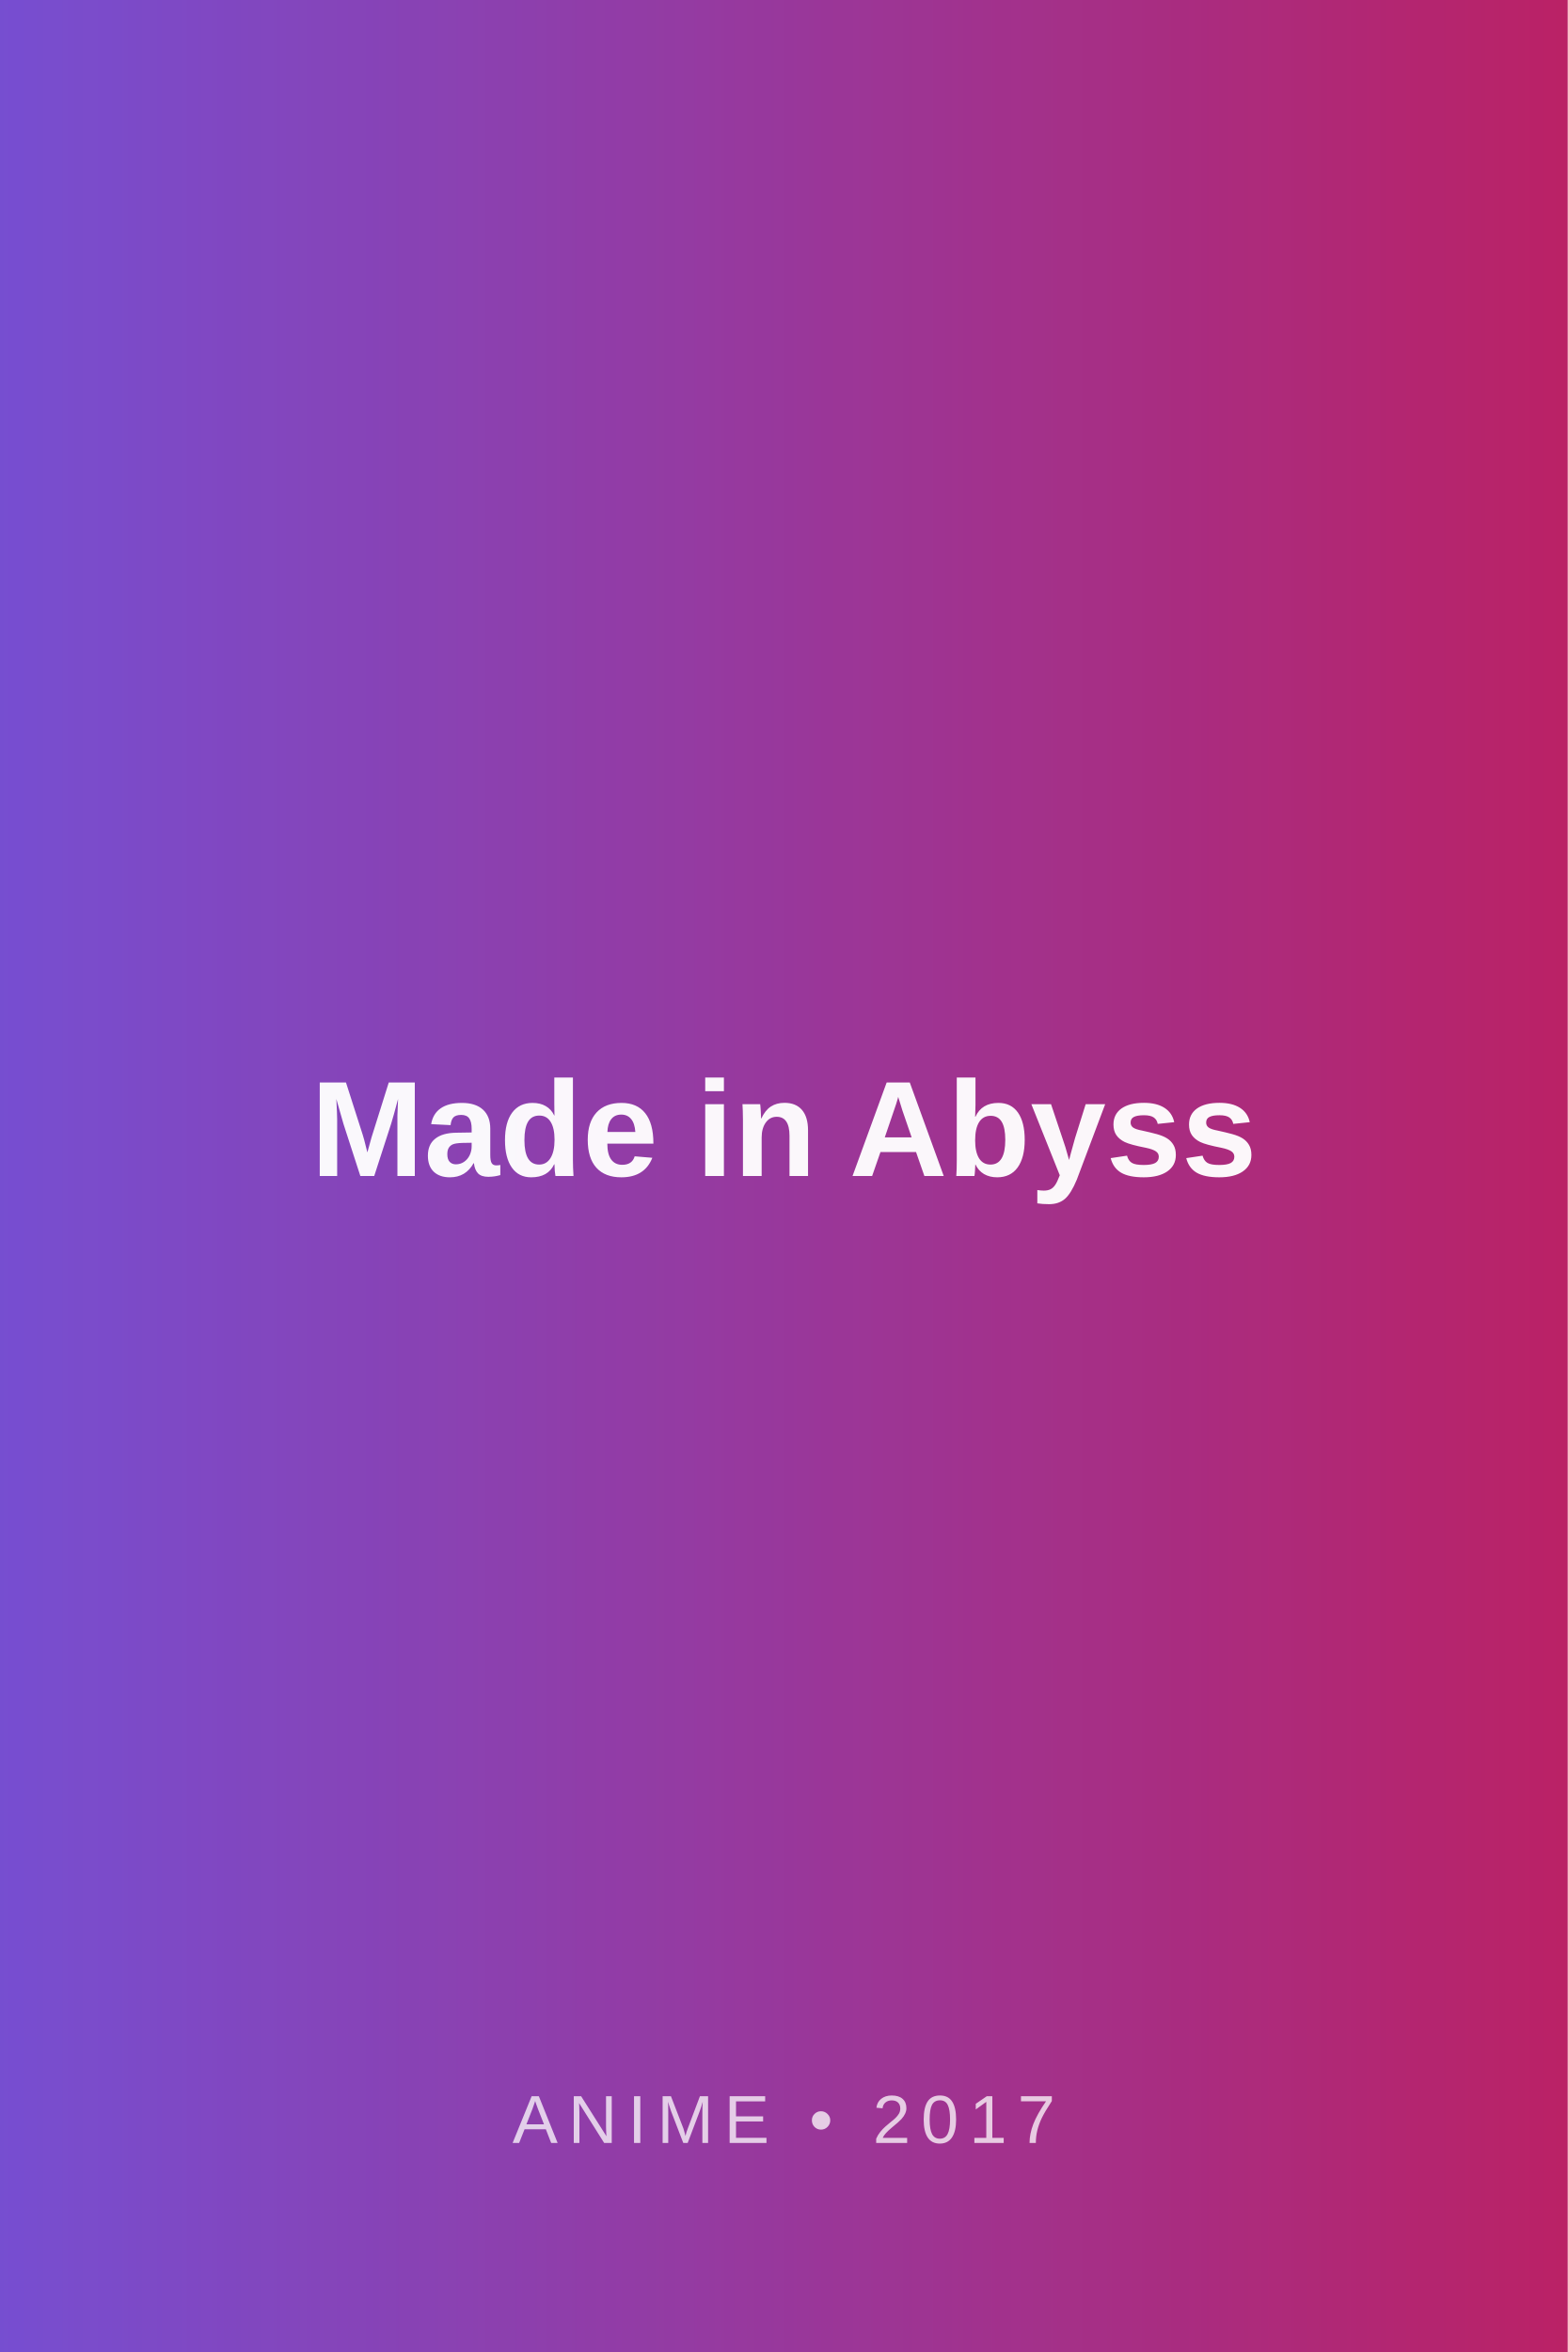
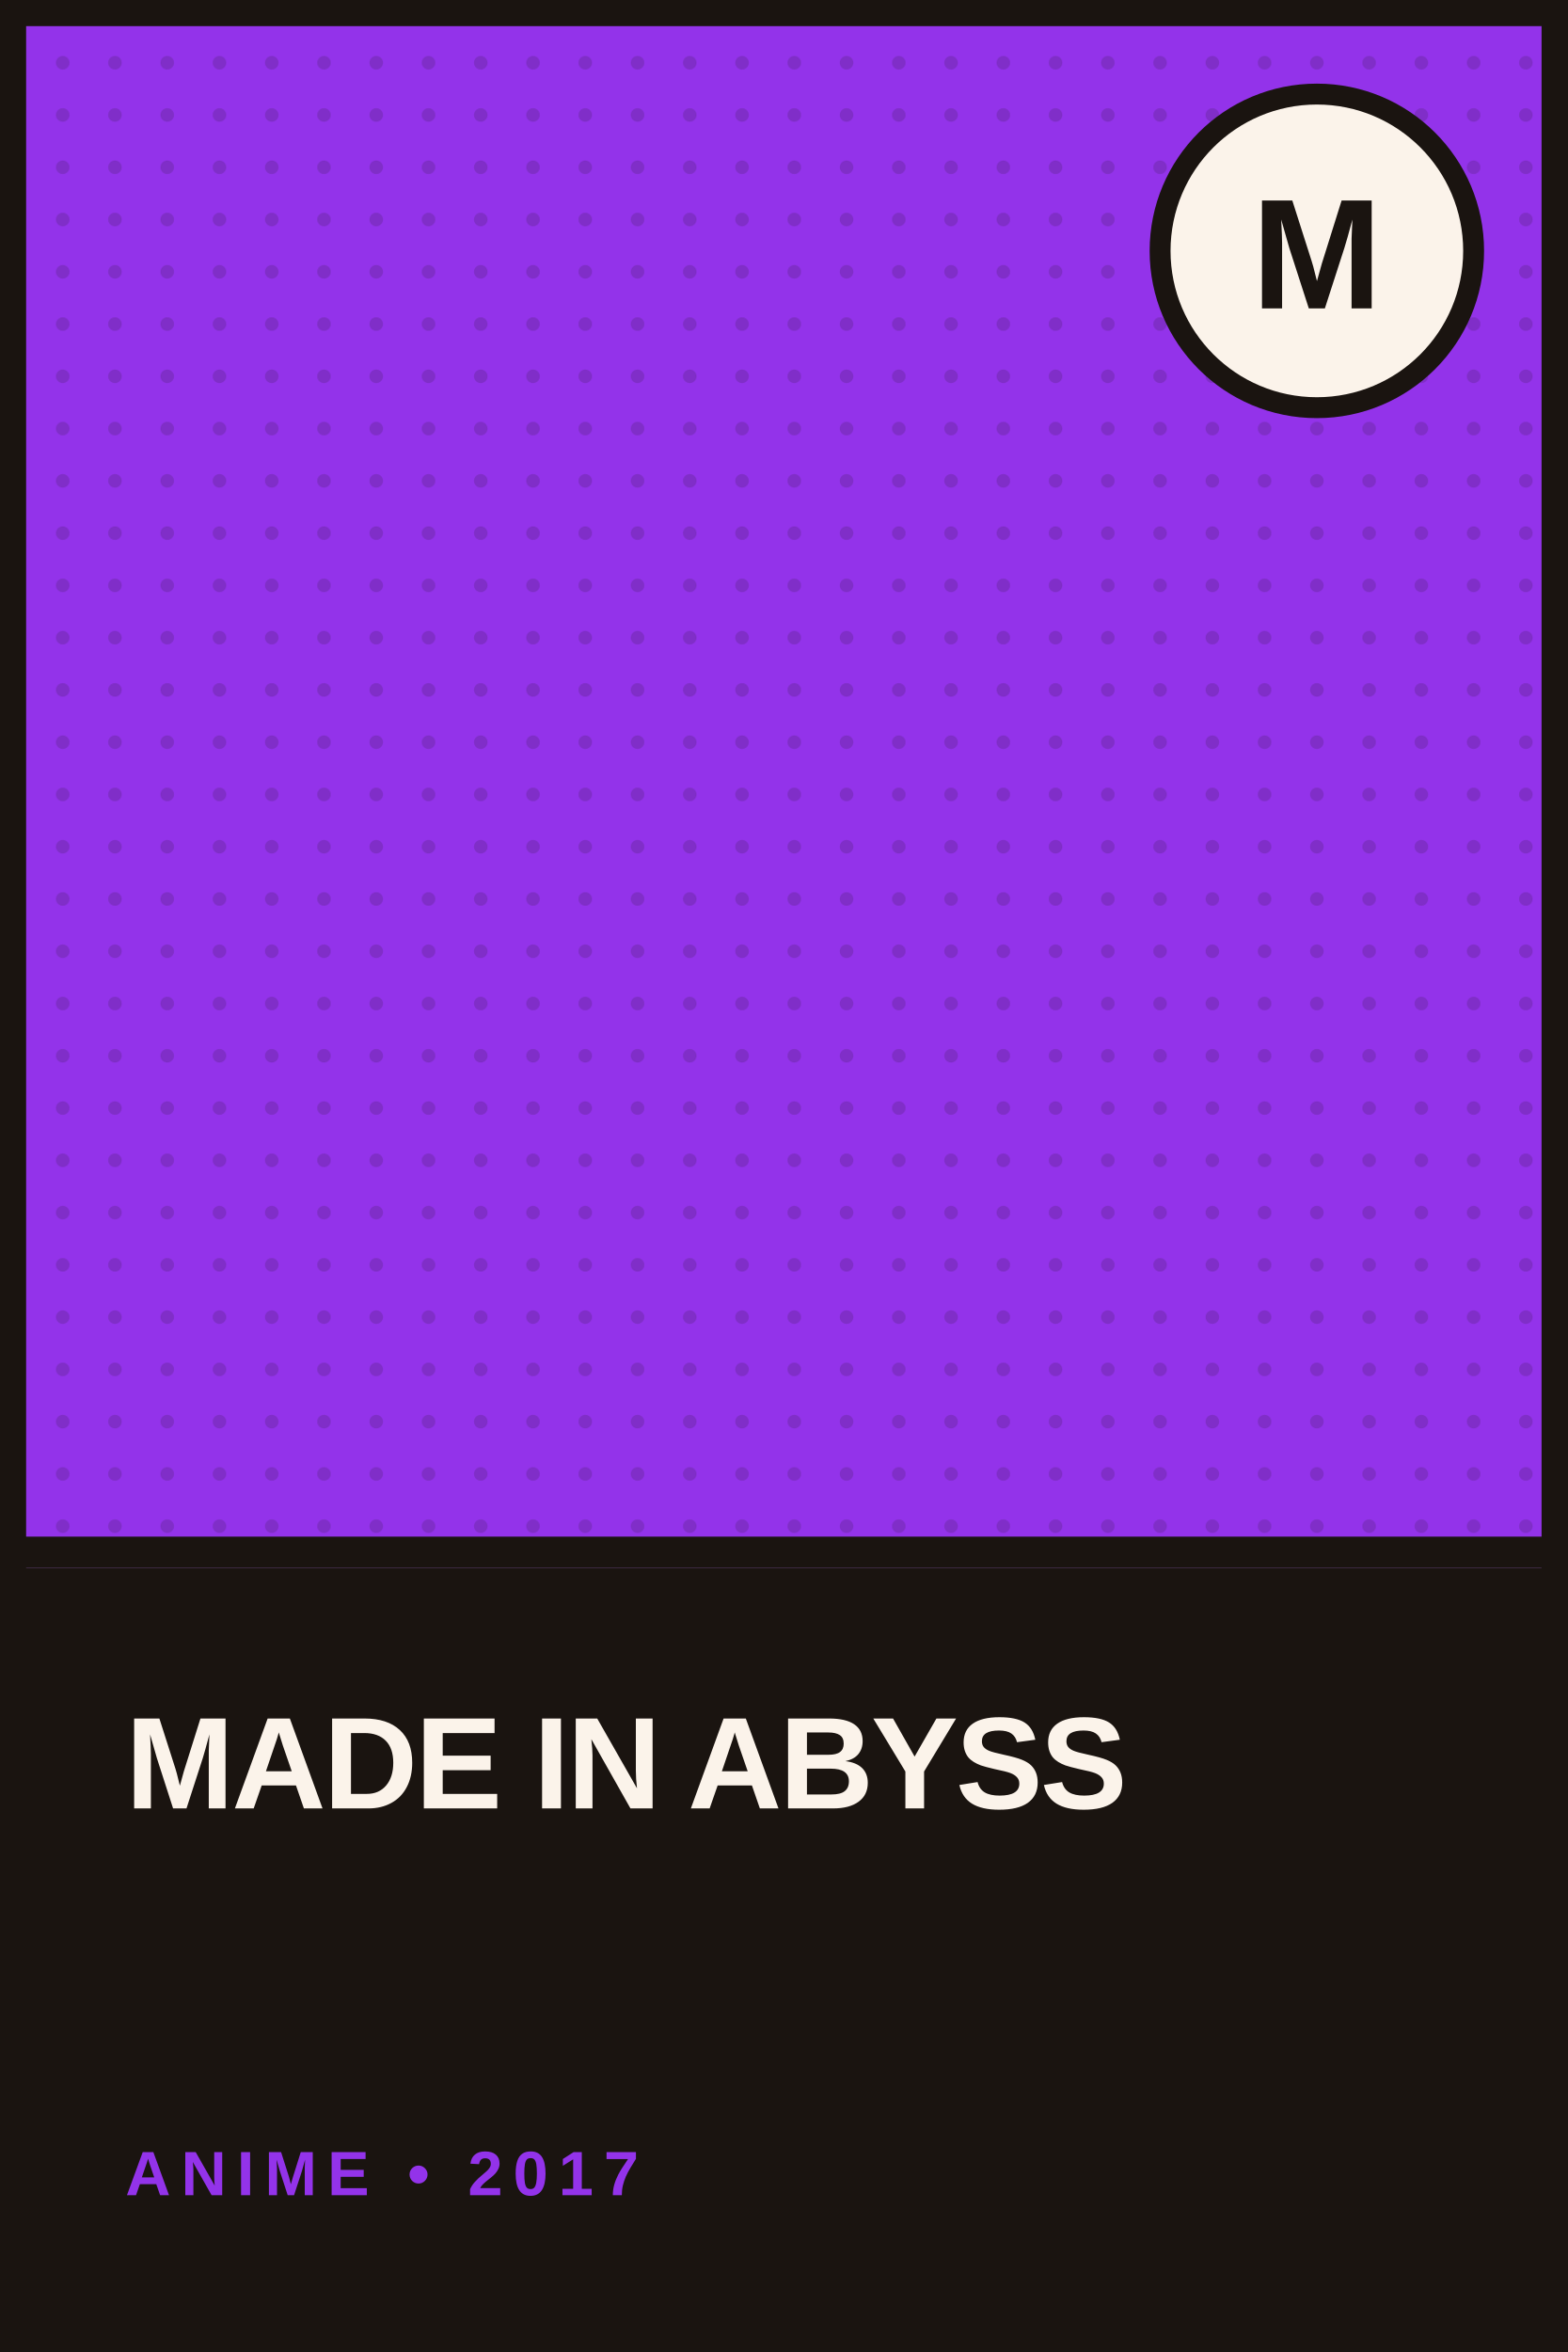
<svg xmlns="http://www.w3.org/2000/svg" viewBox="0 0 300 450">
  <defs>
-     <linearGradient id="g" gradientTransform="rotate(0)">
-       <stop offset="0%" stop-color="#8b5cf6" />
-       <stop offset="100%" stop-color="#db2777" />
-     </linearGradient>
+     <pattern id="dots-made-in-abyss" width="10" height="10" patternUnits="userSpaceOnUse" patternTransform="rotate(0)">
+       <circle cx="2" cy="2" r="1.3" fill="#1a1410" opacity="0.16" />
+     </pattern>
  </defs>
-   <rect width="300" height="450" fill="url(#g)" />
-   <rect width="300" height="450" fill="black" opacity="0.15" />
-   <text x="150" y="225" text-anchor="middle" font-family="'Segoe UI', Arial, sans-serif" font-size="26" font-weight="700" fill="white" opacity="0.96">Made in Abyss</text>
-   <text x="150" y="410" text-anchor="middle" font-family="'Segoe UI', Arial, sans-serif" font-size="13" letter-spacing="2" fill="white" opacity="0.75">ANIME • 2017</text>
+   <rect width="300" height="450" fill="#fbf3ea" />
+   <rect width="300" height="300" fill="#9333ea" />
+   <rect width="300" height="300" fill="url(#dots-made-in-abyss)" />
+   <rect x="0" y="294" width="300" height="6" fill="#1a1410" />
+   <rect width="300" height="450" fill="none" stroke="#1a1410" stroke-width="10" />
+   <circle cx="252" cy="48" r="30" fill="#fbf3ea" stroke="#1a1410" stroke-width="4" />
+   <text x="252" y="59" text-anchor="middle" font-family="'Segoe UI', Arial, sans-serif" font-size="30" font-weight="900" fill="#1a1410">M</text>
+   <rect width="300" height="150" y="300" fill="#1a1410" />
+   <text x="24" y="346" font-family="'Segoe UI', Arial, sans-serif" font-size="25" font-weight="900" letter-spacing="-0.5" fill="#fbf3ea">MADE IN ABYSS</text>
+   <text x="24" y="420" font-family="'Segoe UI', Arial, sans-serif" font-size="12" font-weight="700" letter-spacing="2" fill="#9333ea">ANIME • 2017</text>
</svg>
